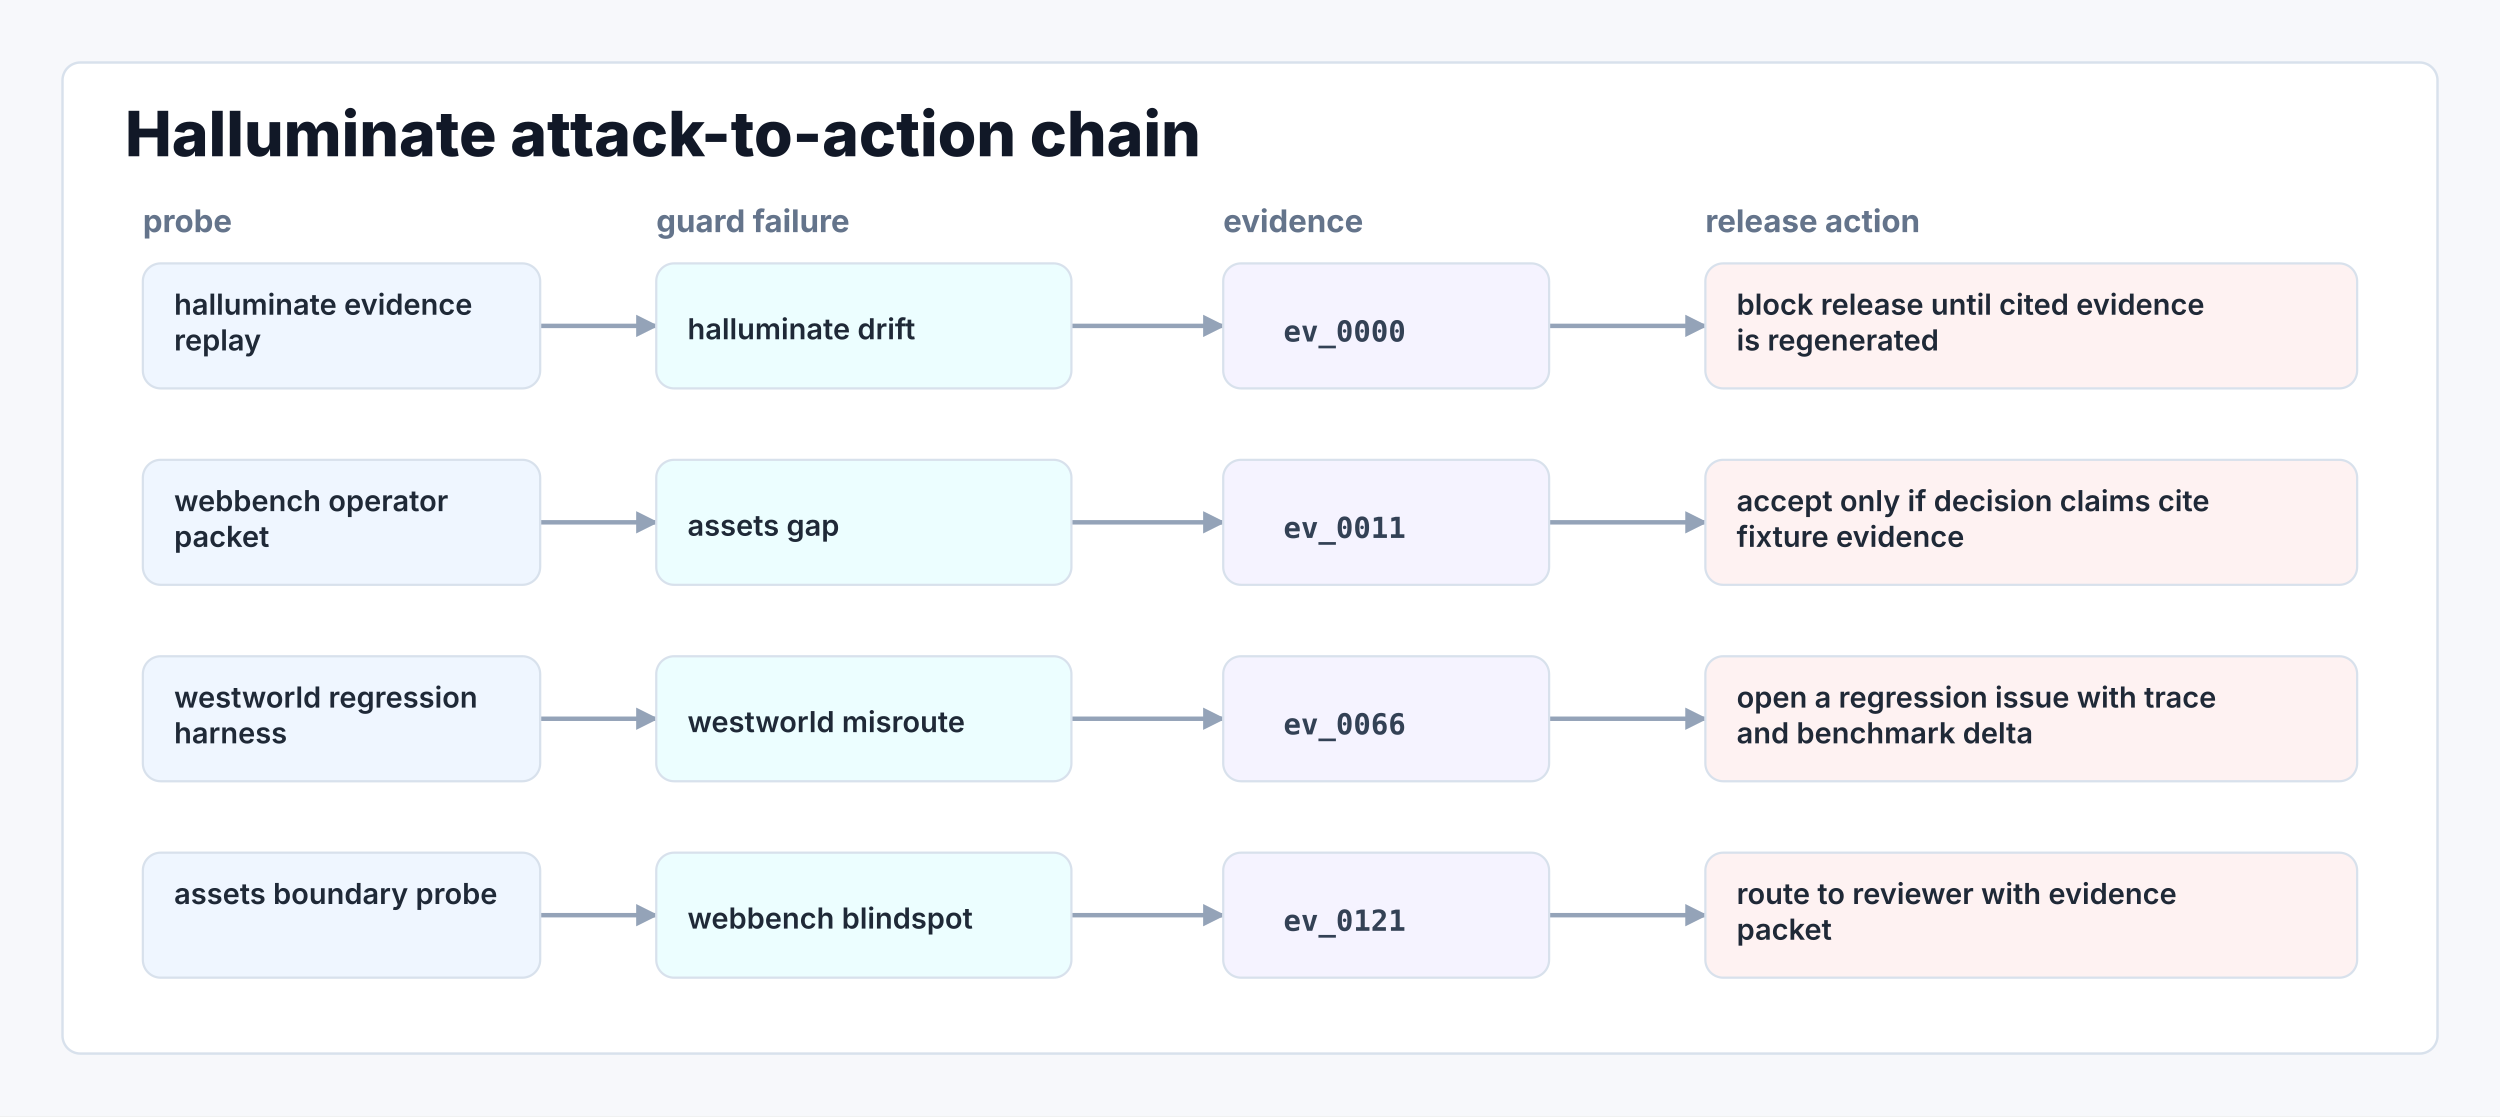
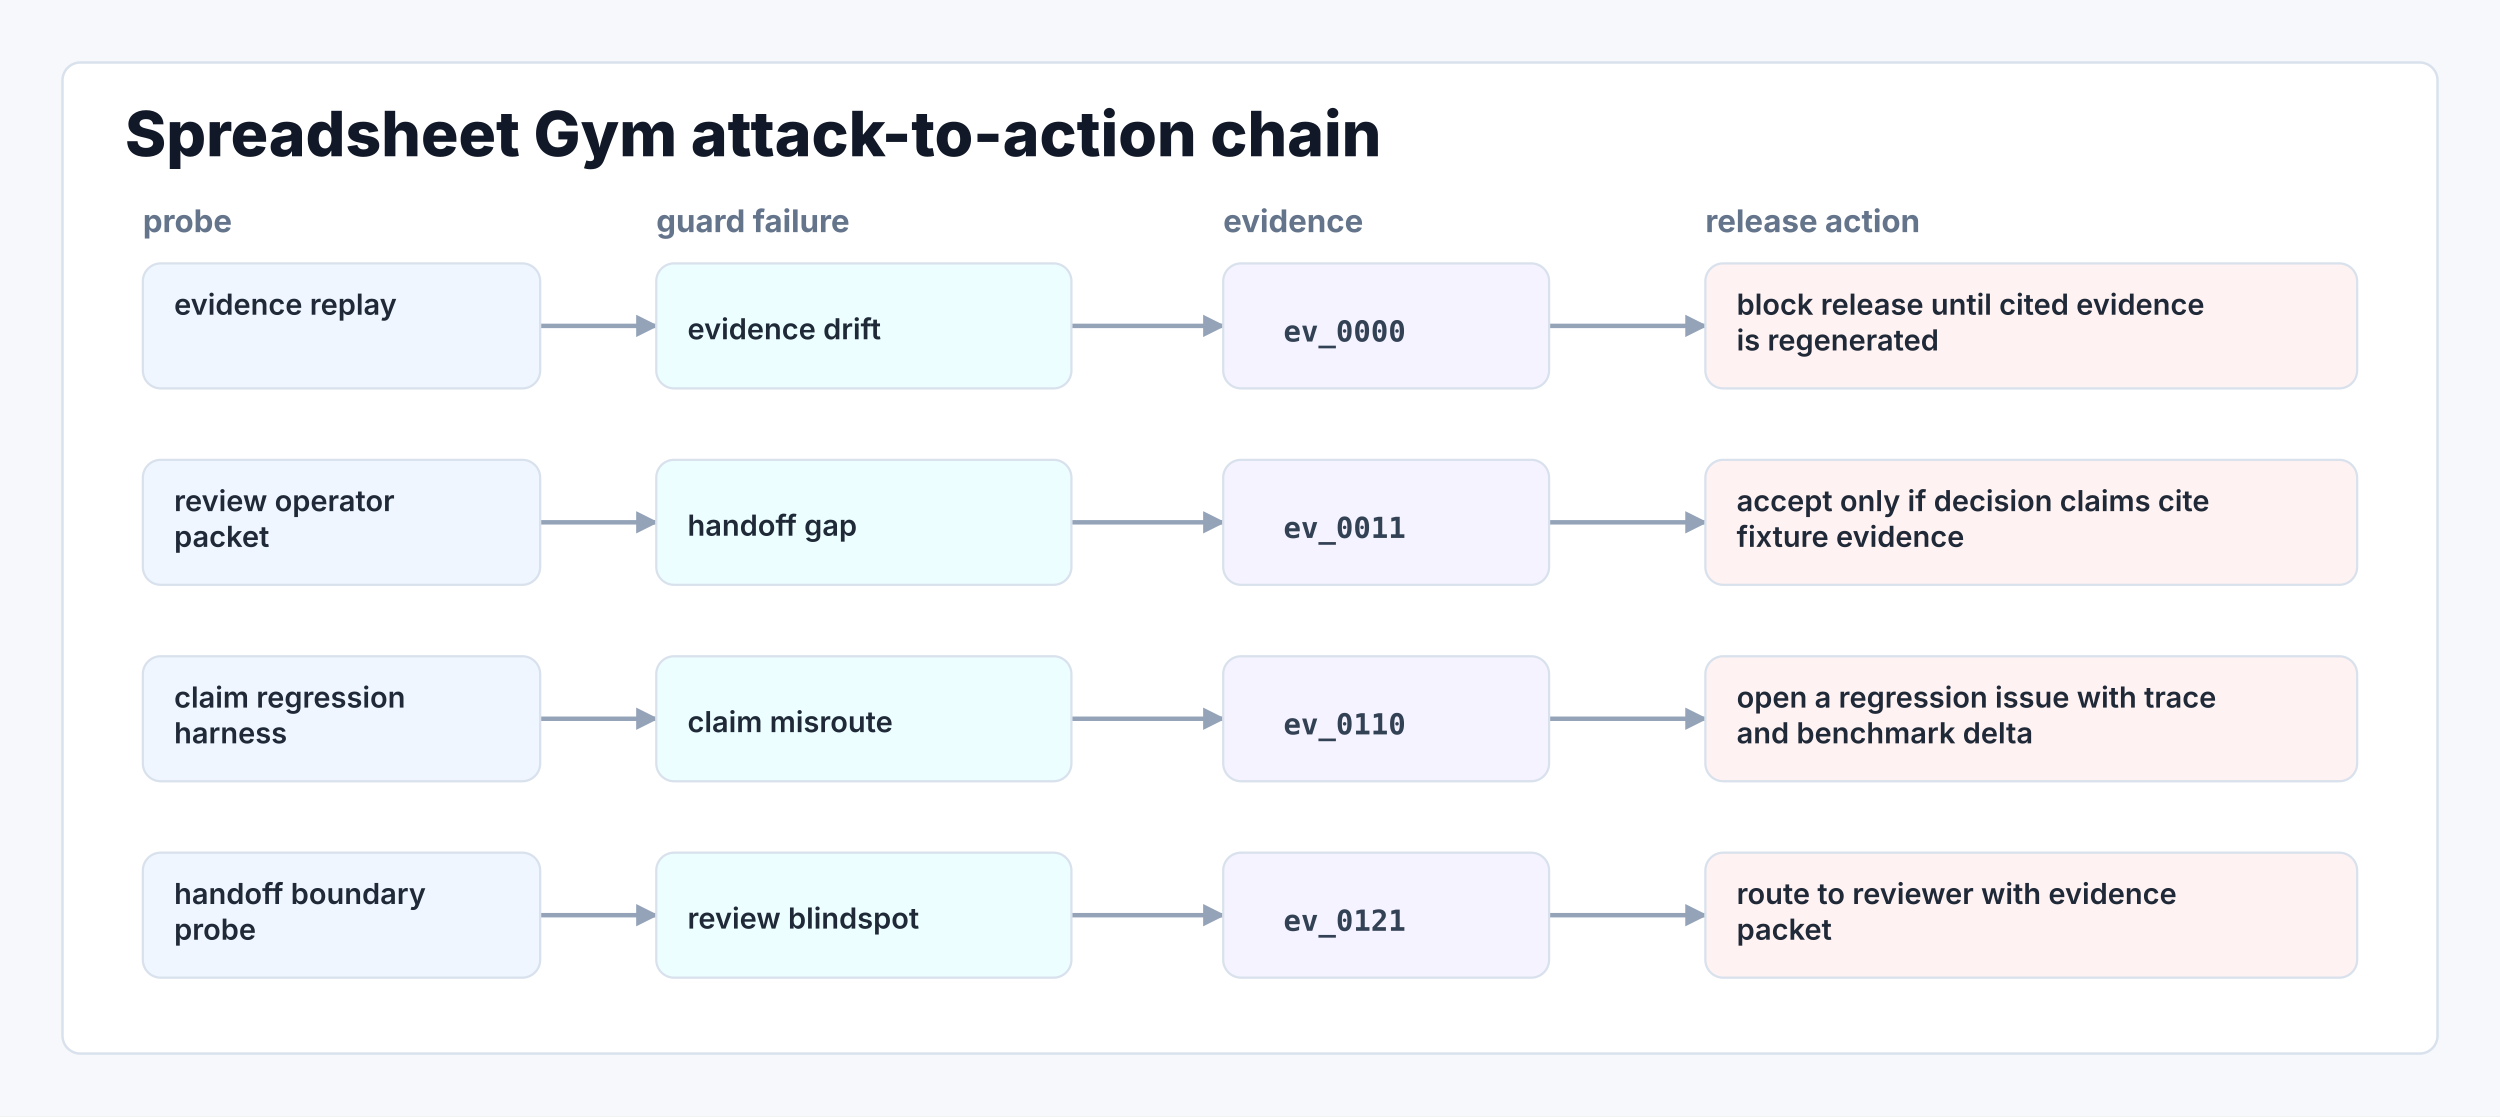
- <svg xmlns="http://www.w3.org/2000/svg" width="1120" height="500" viewBox="0 0 1120 500" role="img" aria-label="Halluminate evidence map">
+ <svg xmlns="http://www.w3.org/2000/svg" width="1120" height="500" viewBox="0 0 1120 500" role="img" aria-label="Spreadsheet Gym evidence map">
  <defs>
    <style>
      .bg { fill:#f7f8fb; }
      .panel { fill:#ffffff; stroke:#d8e1ec; stroke-width:1.1; }
      .title { font:760 28px -apple-system,BlinkMacSystemFont,"Segoe UI",sans-serif; fill:#111827; }
      .node { font:620 13px -apple-system,BlinkMacSystemFont,"Segoe UI",sans-serif; fill:#1f2937; }
      .head { font:700 14px -apple-system,BlinkMacSystemFont,"Segoe UI",sans-serif; fill:#64748b; }
      .mono { font:720 13px ui-monospace,SFMono-Regular,Menlo,monospace; fill:#334155; }
      .edge { stroke:#94a3b8; stroke-width:2; fill:none; marker-end:url(#arrow); }
      .lane { fill:#eff6ff; stroke:#d8e1ec; }
      .failure { fill:#ecfeff; stroke:#d8e1ec; }
      .evidencebox { fill:#f5f3ff; stroke:#d8e1ec; }
      .actionbox { fill:#fef2f2; stroke:#d8e1ec; }
    </style>
    <marker id="arrow" viewBox="0 0 10 10" refX="9" refY="5" markerWidth="5" markerHeight="5" orient="auto-start-reverse">
      <path d="M 0 0 L 10 5 L 0 10 z" fill="#94a3b8" />
    </marker>
  </defs>
  <rect class="bg" width="1120" height="500" />
  <rect class="panel" x="28" y="28" width="1064" height="444" rx="8" />
-   <text x="56" y="70" class="title">Halluminate attack-to-action chain</text>
+   <text x="56" y="70" class="title">Spreadsheet Gym attack-to-action chain</text>
  <text x="64" y="104" class="head">probe</text>
  <text x="294" y="104" class="head">guard failure</text>
  <text x="548" y="104" class="head">evidence</text>
  <text x="764" y="104" class="head">release action</text>
  <path d="M242 146 L294 146" class="edge" />
  <path d="M480 146 L548 146" class="edge" />
  <path d="M694 146 L764 146" class="edge" />
  <path d="M242 234 L294 234" class="edge" />
  <path d="M480 234 L548 234" class="edge" />
  <path d="M694 234 L764 234" class="edge" />
  <path d="M242 322 L294 322" class="edge" />
  <path d="M480 322 L548 322" class="edge" />
  <path d="M694 322 L764 322" class="edge" />
  <path d="M242 410 L294 410" class="edge" />
  <path d="M480 410 L548 410" class="edge" />
  <path d="M694 410 L764 410" class="edge" />
  <rect class="lane" x="64" y="118" width="178" height="56" rx="8" />
  <text class="node" x="78" y="141">
-     <tspan x="78" dy="0">halluminate evidence</tspan>
-     <tspan x="78" dy="16">replay</tspan>
+     <tspan x="78" dy="0">evidence replay</tspan>
  </text>
  <rect class="failure" x="294" y="118" width="186" height="56" rx="8" />
-   <text x="308" y="152" class="node">halluminate drift</text>
+   <text x="308" y="152" class="node">evidence drift</text>
  <rect class="evidencebox" x="548" y="118" width="146" height="56" rx="8" />
  <text x="575" y="153" class="mono">ev_0000</text>
  <rect class="actionbox" x="764" y="118" width="292" height="56" rx="8" />
  <text class="node" x="778" y="141">
    <tspan x="778" dy="0">block release until cited evidence</tspan>
    <tspan x="778" dy="16">is regenerated</tspan>
  </text>
  <rect class="lane" x="64" y="206" width="178" height="56" rx="8" />
  <text class="node" x="78" y="229">
-     <tspan x="78" dy="0">webbench operator</tspan>
+     <tspan x="78" dy="0">review operator</tspan>
    <tspan x="78" dy="16">packet</tspan>
  </text>
  <rect class="failure" x="294" y="206" width="186" height="56" rx="8" />
-   <text x="308" y="240" class="node">assets gap</text>
+   <text x="308" y="240" class="node">handoff gap</text>
  <rect class="evidencebox" x="548" y="206" width="146" height="56" rx="8" />
  <text x="575" y="241" class="mono">ev_0011</text>
  <rect class="actionbox" x="764" y="206" width="292" height="56" rx="8" />
  <text class="node" x="778" y="229">
    <tspan x="778" dy="0">accept only if decision claims cite</tspan>
    <tspan x="778" dy="16">fixture evidence</tspan>
  </text>
  <rect class="lane" x="64" y="294" width="178" height="56" rx="8" />
  <text class="node" x="78" y="317">
-     <tspan x="78" dy="0">westworld regression</tspan>
+     <tspan x="78" dy="0">claim regression</tspan>
    <tspan x="78" dy="16">harness</tspan>
  </text>
  <rect class="failure" x="294" y="294" width="186" height="56" rx="8" />
-   <text x="308" y="328" class="node">westworld misroute</text>
+   <text x="308" y="328" class="node">claim misroute</text>
  <rect class="evidencebox" x="548" y="294" width="146" height="56" rx="8" />
-   <text x="575" y="329" class="mono">ev_0066</text>
+   <text x="575" y="329" class="mono">ev_0110</text>
  <rect class="actionbox" x="764" y="294" width="292" height="56" rx="8" />
  <text class="node" x="778" y="317">
    <tspan x="778" dy="0">open a regression issue with trace</tspan>
    <tspan x="778" dy="16">and benchmark delta</tspan>
  </text>
  <rect class="lane" x="64" y="382" width="178" height="56" rx="8" />
  <text class="node" x="78" y="405">
-     <tspan x="78" dy="0">assets boundary probe</tspan>
+     <tspan x="78" dy="0">handoff boundary</tspan>
+     <tspan x="78" dy="16">probe</tspan>
  </text>
  <rect class="failure" x="294" y="382" width="186" height="56" rx="8" />
-   <text x="308" y="416" class="node">webbench blindspot</text>
+   <text x="308" y="416" class="node">review blindspot</text>
  <rect class="evidencebox" x="548" y="382" width="146" height="56" rx="8" />
  <text x="575" y="417" class="mono">ev_0121</text>
  <rect class="actionbox" x="764" y="382" width="292" height="56" rx="8" />
  <text class="node" x="778" y="405">
    <tspan x="778" dy="0">route to reviewer with evidence</tspan>
    <tspan x="778" dy="16">packet</tspan>
  </text>
</svg>
